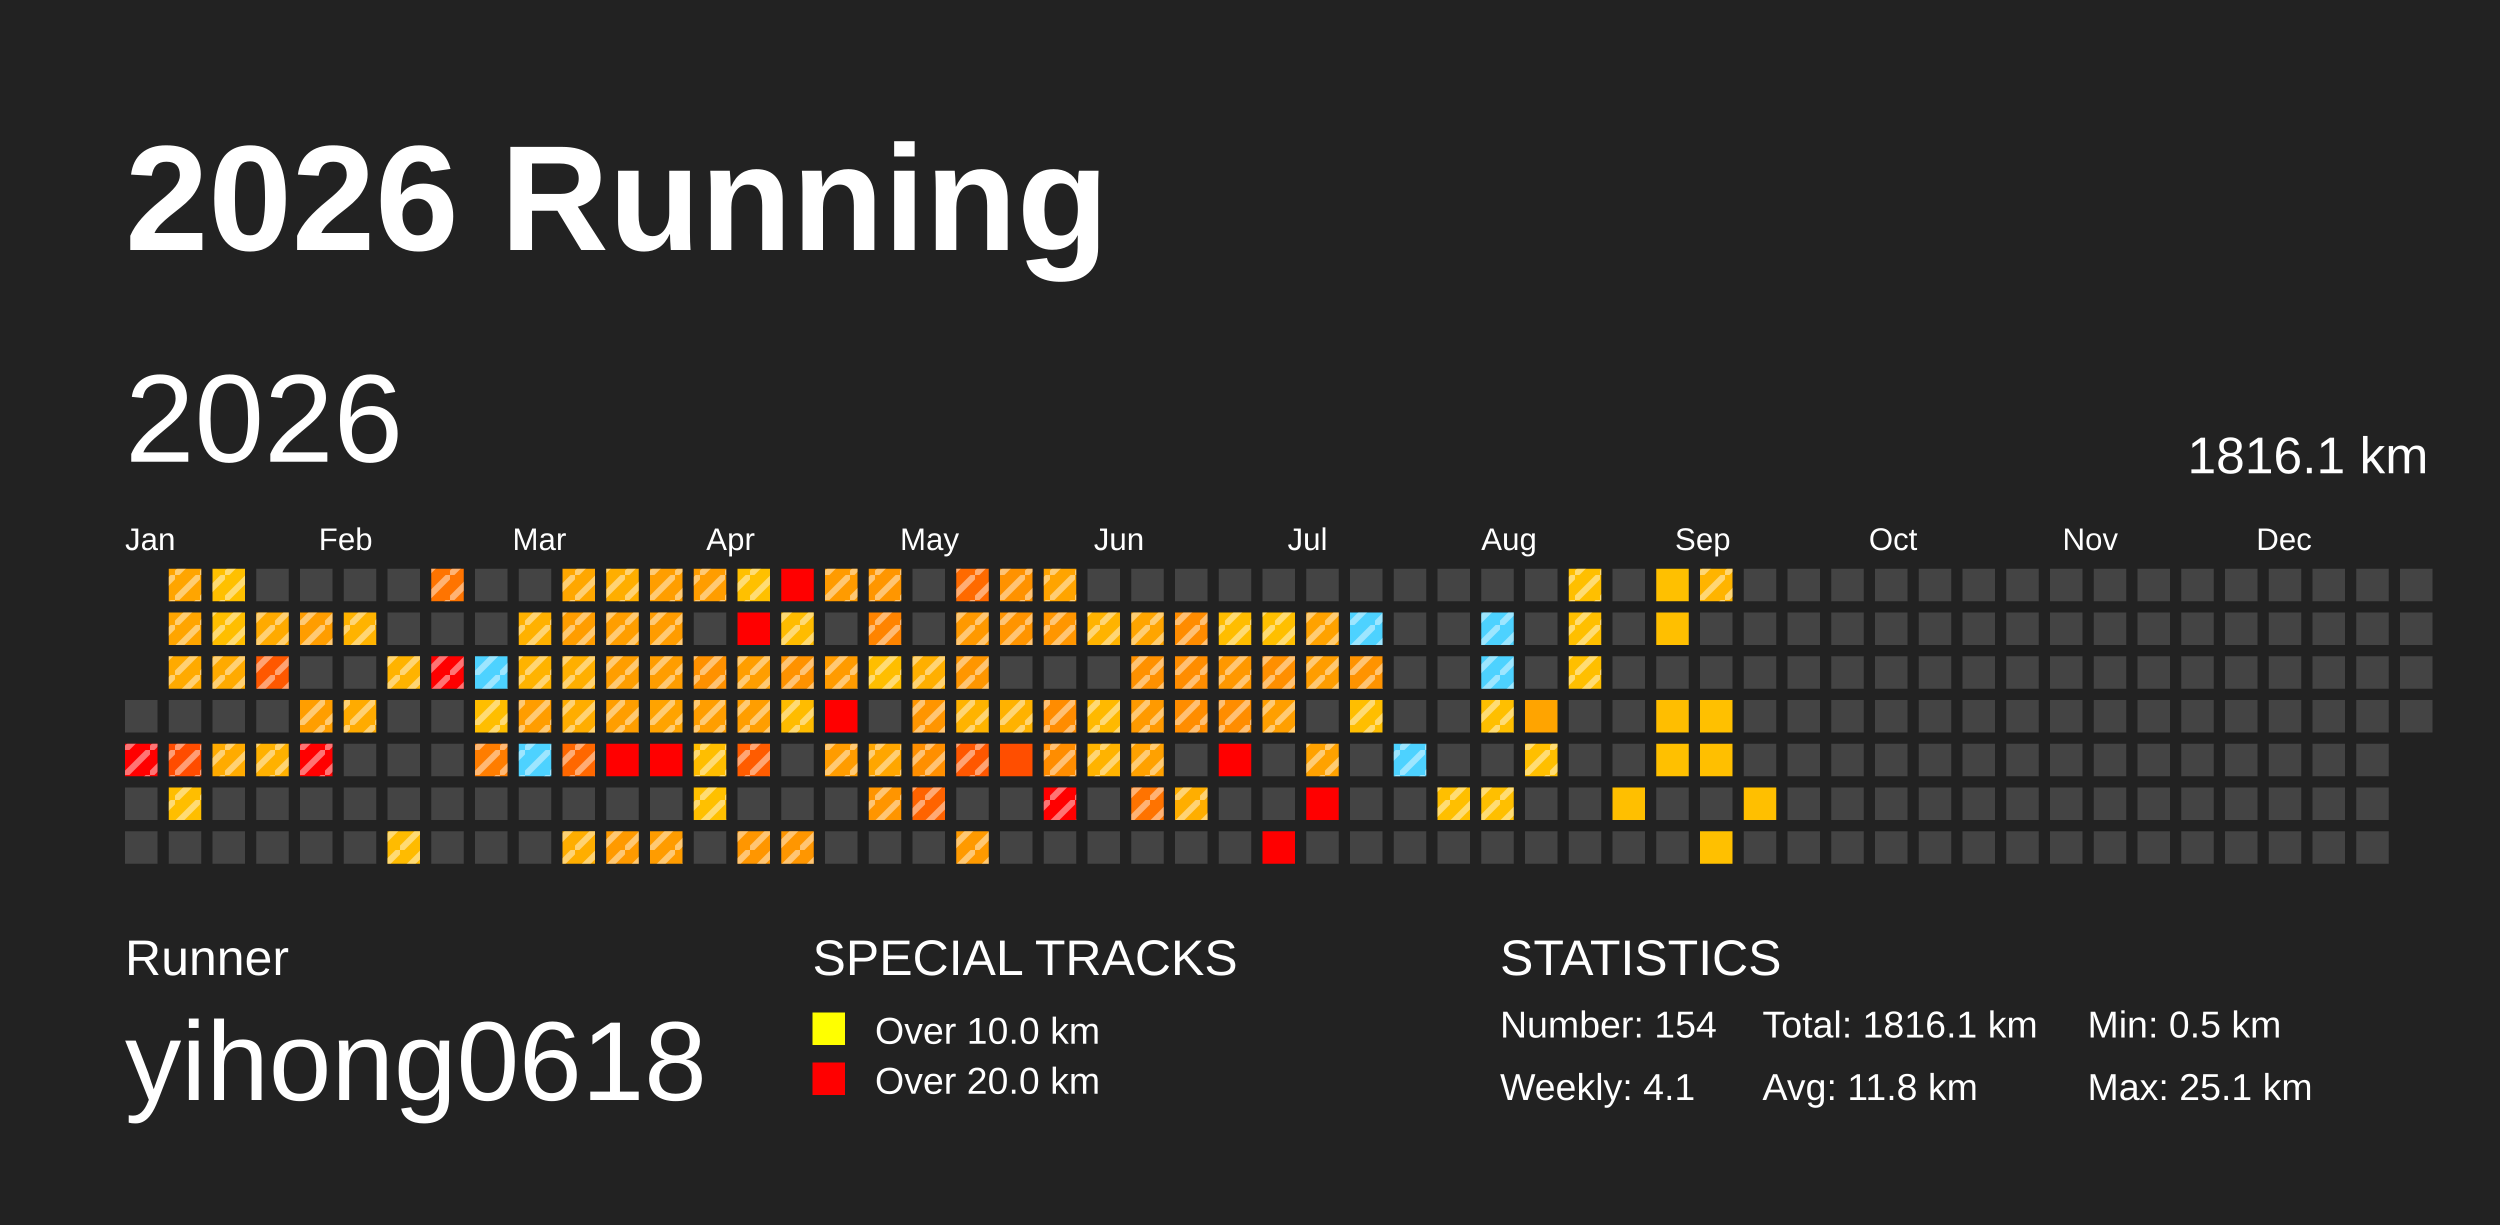
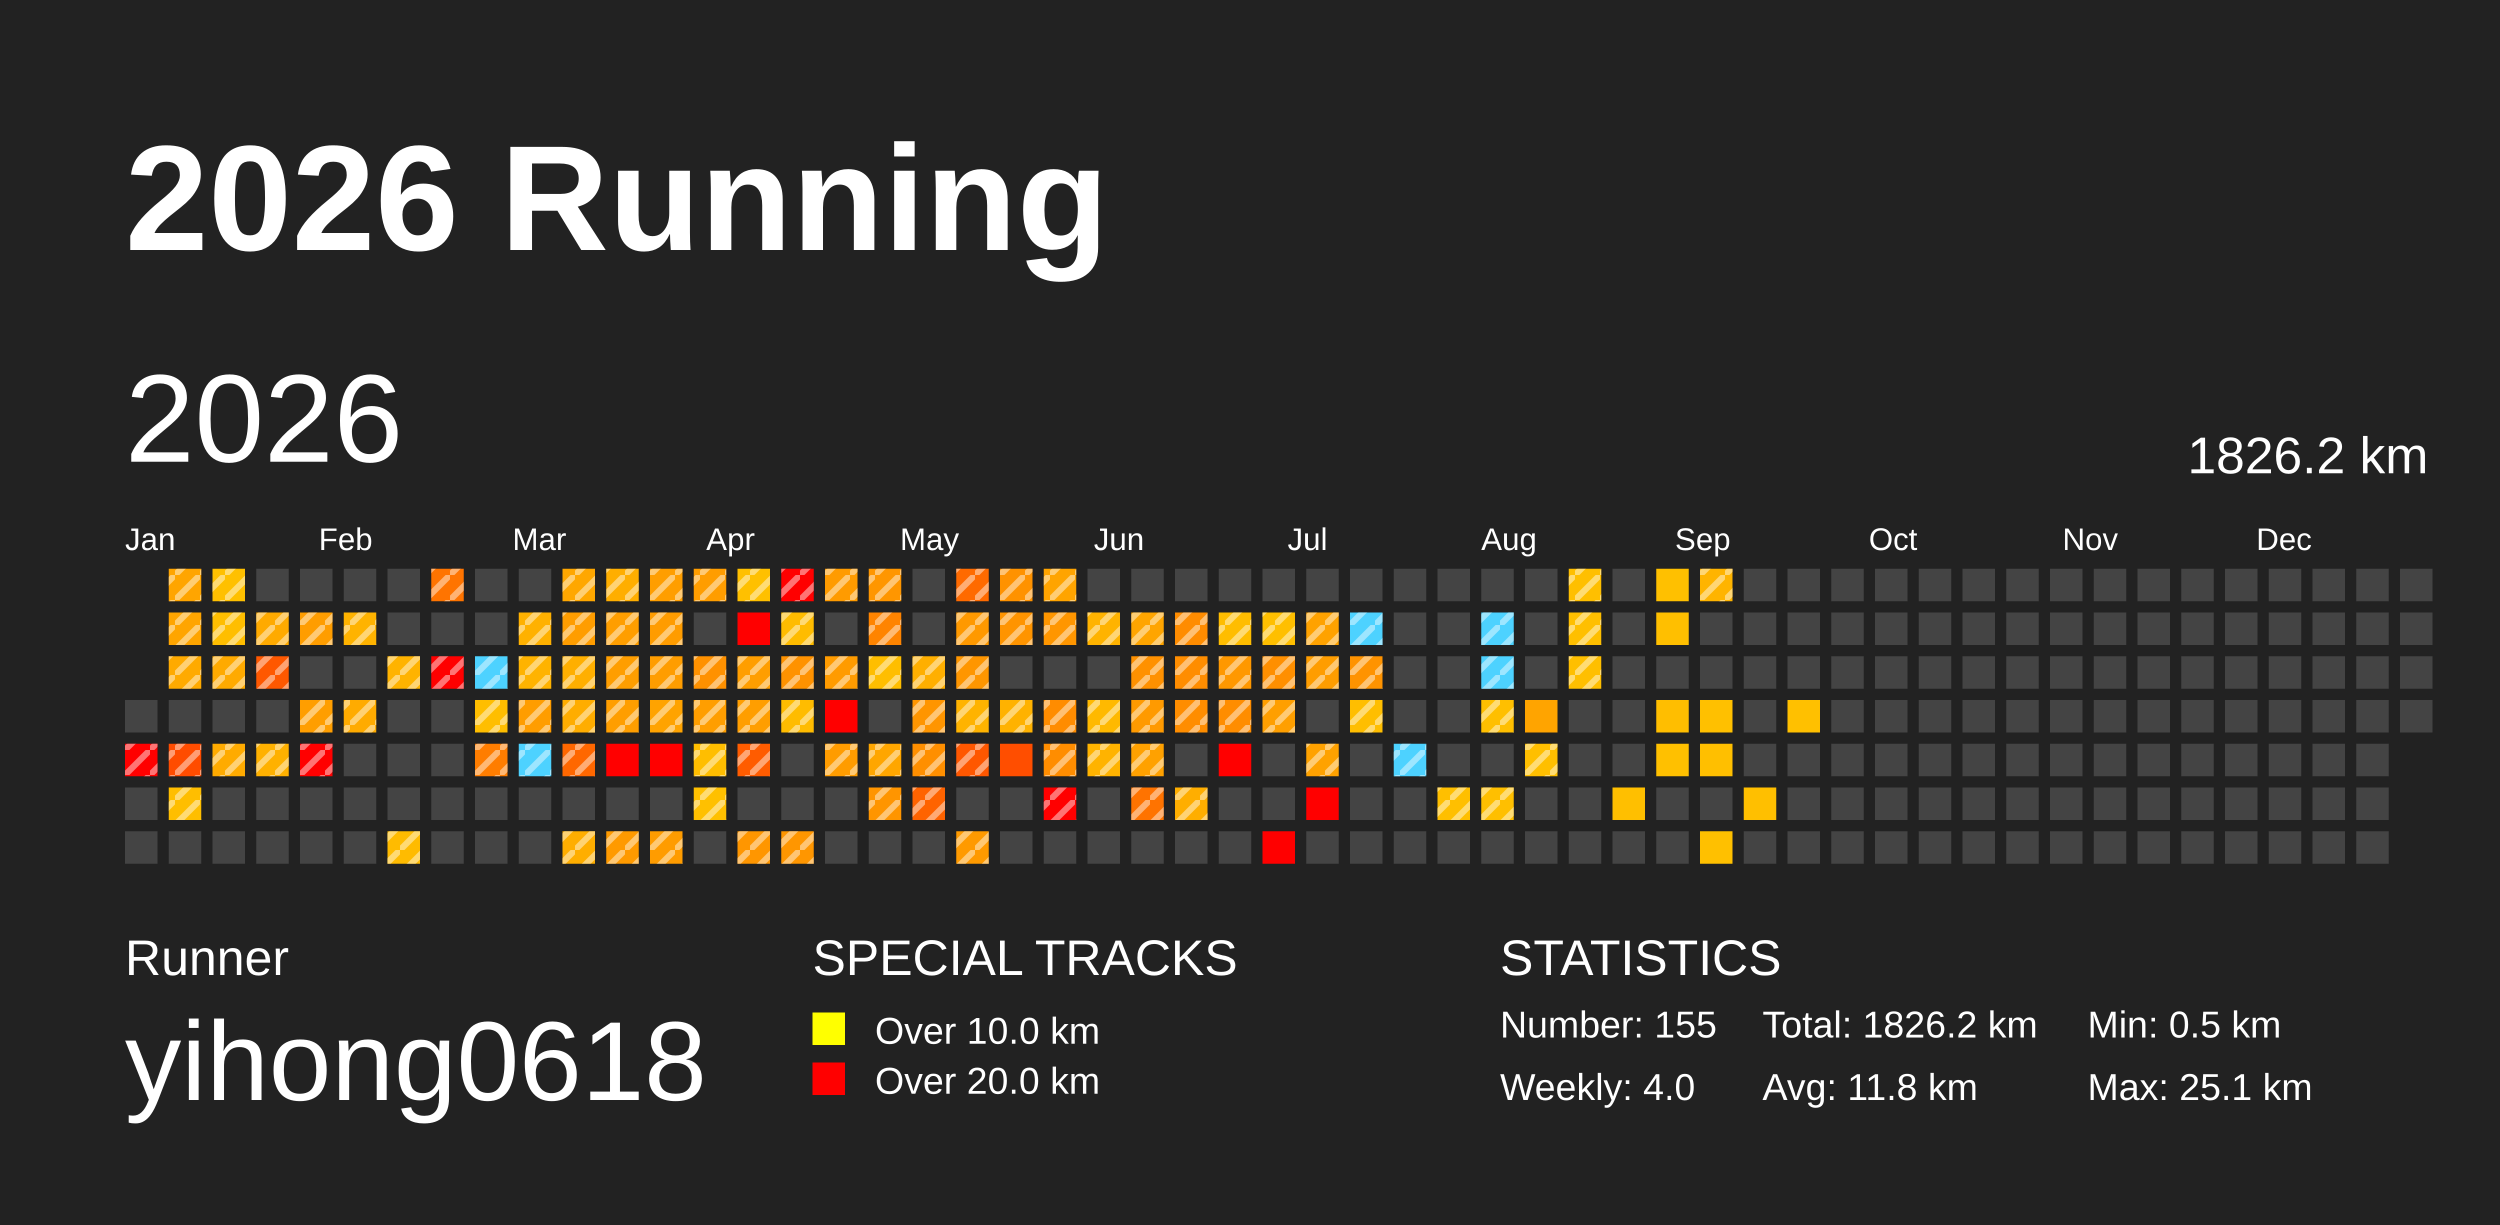
<svg xmlns="http://www.w3.org/2000/svg" baseProfile="full" height="98mm" version="1.1" viewBox="0,0,200,98" width="200mm">
  <defs>
    <pattern height="2" id="indoor-stripe" patternUnits="userSpaceOnUse" width="2">
      <line stroke="white" stroke-opacity="0.45" stroke-width="0.5" x1="0" x2="2" y1="2" y2="0" />
    </pattern>
  </defs>
  <rect fill="#222222" height="98" width="200" x="0" y="0" />
  <text fill="#FFFFFF" style="font-size:12px; font-family:Arial; font-weight:bold;" x="10" y="20">2026 Running</text>
  <text fill="#FFFFFF" style="font-size:4px; font-family:Arial" x="10" y="78">Runner</text>
  <text fill="#FFFFFF" style="font-size:9px; font-family:Arial" x="10" y="88">yihong0618</text>
  <text fill="#FFFFFF" style="font-size:4px; font-family:Arial" x="65" y="78">SPECIAL TRACKS</text>
  <rect fill="yellow" height="2.6" width="2.6" x="65" y="81" />
  <text fill="#FFFFFF" style="font-size:3px; font-family:Arial" x="70" y="83.5">Over 10.0 km</text>
  <rect fill="red" height="2.6" width="2.6" x="65" y="85" />
  <text fill="#FFFFFF" style="font-size:3px; font-family:Arial" x="70" y="87.5">Over 20.0 km</text>
  <text fill="#FFFFFF" style="font-size:4px; font-family:Arial" x="120" y="78">STATISTICS</text>
-   <text fill="#FFFFFF" style="font-size:3px; font-family:Arial" x="120" y="83">Number: 154</text>
-   <text fill="#FFFFFF" style="font-size:3px; font-family:Arial" x="120" y="88">Weekly: 4.1</text>
-   <text fill="#FFFFFF" style="font-size:3px; font-family:Arial" x="141" y="83">Total: 1816.1 km</text>
+   <text fill="#FFFFFF" style="font-size:3px; font-family:Arial" x="120" y="83">Number: 155</text>
+   <text fill="#FFFFFF" style="font-size:3px; font-family:Arial" x="120" y="88">Weekly: 4.0</text>
+   <text fill="#FFFFFF" style="font-size:3px; font-family:Arial" x="141" y="83">Total: 1826.2 km</text>
  <text fill="#FFFFFF" style="font-size:3px; font-family:Arial" x="141" y="88">Avg: 11.8 km</text>
  <text fill="#FFFFFF" style="font-size:3px; font-family:Arial" x="167" y="83">Min: 0.5 km</text>
  <text fill="#FFFFFF" style="font-size:3px; font-family:Arial" x="167" y="88">Max: 25.1 km</text>
  <text dominant-baseline="hanging" fill="#FFFFFF" style="font-size:10.0px; font-family:Arial;" x="10" y="30">2026</text>
-   <text dominant-baseline="hanging" fill="#FFFFFF" style="font-size:4.125px; font-family:Arial;" x="175" y="35">1816.1 km</text>
+   <text dominant-baseline="hanging" fill="#FFFFFF" style="font-size:4.125px; font-family:Arial;" x="175" y="35">1826.2 km</text>
  <text fill="#FFFFFF" style="font-size:2.5px; font-family:Arial" x="10.0" y="44">Jan</text>
  <text fill="#FFFFFF" style="font-size:2.5px; font-family:Arial" x="25.5" y="44">Feb</text>
  <text fill="#FFFFFF" style="font-size:2.5px; font-family:Arial" x="41.0" y="44">Mar</text>
  <text fill="#FFFFFF" style="font-size:2.5px; font-family:Arial" x="56.5" y="44">Apr</text>
  <text fill="#FFFFFF" style="font-size:2.5px; font-family:Arial" x="72.0" y="44">May</text>
  <text fill="#FFFFFF" style="font-size:2.5px; font-family:Arial" x="87.5" y="44">Jun</text>
  <text fill="#FFFFFF" style="font-size:2.5px; font-family:Arial" x="103.0" y="44">Jul</text>
  <text fill="#FFFFFF" style="font-size:2.5px; font-family:Arial" x="118.5" y="44">Aug</text>
  <text fill="#FFFFFF" style="font-size:2.5px; font-family:Arial" x="134.0" y="44">Sep</text>
  <text fill="#FFFFFF" style="font-size:2.5px; font-family:Arial" x="149.5" y="44">Oct</text>
  <text fill="#FFFFFF" style="font-size:2.5px; font-family:Arial" x="165.0" y="44">Nov</text>
  <text fill="#FFFFFF" style="font-size:2.5px; font-family:Arial" x="180.5" y="44">Dec</text>
  <rect fill="#444444" height="2.6" width="2.6" x="10.0" y="56.0" />
  <rect fill="red" height="2.6" width="2.6" x="10.0" y="59.5" />
  <rect fill="url(#indoor-stripe)" height="2.6" style="pointer-events: none;" width="2.6" x="10.0" y="59.5" />
  <rect fill="#444444" height="2.6" width="2.6" x="10.0" y="63.0" />
  <rect fill="#444444" height="2.6" width="2.6" x="10.0" y="66.5" />
  <rect fill="#ffa500" height="2.6" width="2.6" x="13.5" y="45.5" />
  <rect fill="url(#indoor-stripe)" height="2.6" style="pointer-events: none;" width="2.6" x="13.5" y="45.5" />
  <rect fill="#ffa500" height="2.6" width="2.6" x="13.5" y="49.0" />
  <rect fill="url(#indoor-stripe)" height="2.6" style="pointer-events: none;" width="2.6" x="13.5" y="49.0" />
  <rect fill="#ffaa00" height="2.6" width="2.6" x="13.5" y="52.5" />
  <rect fill="url(#indoor-stripe)" height="2.6" style="pointer-events: none;" width="2.6" x="13.5" y="52.5" />
  <rect fill="#444444" height="2.6" width="2.6" x="13.5" y="56.0" />
  <rect fill="#ff4c00" height="2.6" width="2.6" x="13.5" y="59.5" />
  <rect fill="url(#indoor-stripe)" height="2.6" style="pointer-events: none;" width="2.6" x="13.5" y="59.5" />
  <rect fill="#ffbe00" height="2.6" width="2.6" x="13.5" y="63.0" />
  <rect fill="url(#indoor-stripe)" height="2.6" style="pointer-events: none;" width="2.6" x="13.5" y="63.0" />
  <rect fill="#444444" height="2.6" width="2.6" x="13.5" y="66.5" />
  <rect fill="#ffc000" height="2.6" width="2.6" x="17.0" y="45.5" />
  <rect fill="url(#indoor-stripe)" height="2.6" style="pointer-events: none;" width="2.6" x="17.0" y="45.5" />
  <rect fill="#ffbe00" height="2.6" width="2.6" x="17.0" y="49.0" />
  <rect fill="url(#indoor-stripe)" height="2.6" style="pointer-events: none;" width="2.6" x="17.0" y="49.0" />
  <rect fill="#ffaa00" height="2.6" width="2.6" x="17.0" y="52.5" />
  <rect fill="url(#indoor-stripe)" height="2.6" style="pointer-events: none;" width="2.6" x="17.0" y="52.5" />
  <rect fill="#444444" height="2.6" width="2.6" x="17.0" y="56.0" />
  <rect fill="#ffab00" height="2.6" width="2.6" x="17.0" y="59.5" />
  <rect fill="url(#indoor-stripe)" height="2.6" style="pointer-events: none;" width="2.6" x="17.0" y="59.5" />
  <rect fill="#444444" height="2.6" width="2.6" x="17.0" y="63.0" />
  <rect fill="#444444" height="2.6" width="2.6" x="17.0" y="66.5" />
  <rect fill="#444444" height="2.6" width="2.6" x="20.5" y="45.5" />
  <rect fill="#ffaa00" height="2.6" width="2.6" x="20.5" y="49.0" />
  <rect fill="url(#indoor-stripe)" height="2.6" style="pointer-events: none;" width="2.6" x="20.5" y="49.0" />
  <rect fill="#ff5800" height="2.6" width="2.6" x="20.5" y="52.5" />
  <rect fill="url(#indoor-stripe)" height="2.6" style="pointer-events: none;" width="2.6" x="20.5" y="52.5" />
  <rect fill="#444444" height="2.6" width="2.6" x="20.5" y="56.0" />
  <rect fill="#ffb100" height="2.6" width="2.6" x="20.5" y="59.5" />
  <rect fill="url(#indoor-stripe)" height="2.6" style="pointer-events: none;" width="2.6" x="20.5" y="59.5" />
  <rect fill="#444444" height="2.6" width="2.6" x="20.5" y="63.0" />
  <rect fill="#444444" height="2.6" width="2.6" x="20.5" y="66.5" />
  <rect fill="#444444" height="2.6" width="2.6" x="24.0" y="45.5" />
  <rect fill="#ff9d00" height="2.6" width="2.6" x="24.0" y="49.0" />
  <rect fill="url(#indoor-stripe)" height="2.6" style="pointer-events: none;" width="2.6" x="24.0" y="49.0" />
  <rect fill="#444444" height="2.6" width="2.6" x="24.0" y="52.5" />
  <rect fill="#ff9e00" height="2.6" width="2.6" x="24.0" y="56.0" />
  <rect fill="url(#indoor-stripe)" height="2.6" style="pointer-events: none;" width="2.6" x="24.0" y="56.0" />
  <rect fill="red" height="2.6" width="2.6" x="24.0" y="59.5" />
  <rect fill="url(#indoor-stripe)" height="2.6" style="pointer-events: none;" width="2.6" x="24.0" y="59.5" />
  <rect fill="#444444" height="2.6" width="2.6" x="24.0" y="63.0" />
  <rect fill="#444444" height="2.6" width="2.6" x="24.0" y="66.5" />
  <rect fill="#444444" height="2.6" width="2.6" x="27.5" y="45.5" />
  <rect fill="#ffb300" height="2.6" width="2.6" x="27.5" y="49.0" />
  <rect fill="url(#indoor-stripe)" height="2.6" style="pointer-events: none;" width="2.6" x="27.5" y="49.0" />
  <rect fill="#444444" height="2.6" width="2.6" x="27.5" y="52.5" />
  <rect fill="#ffab00" height="2.6" width="2.6" x="27.5" y="56.0" />
  <rect fill="url(#indoor-stripe)" height="2.6" style="pointer-events: none;" width="2.6" x="27.5" y="56.0" />
  <rect fill="#444444" height="2.6" width="2.6" x="27.5" y="59.5" />
  <rect fill="#444444" height="2.6" width="2.6" x="27.5" y="63.0" />
  <rect fill="#444444" height="2.6" width="2.6" x="27.5" y="66.5" />
  <rect fill="#444444" height="2.6" width="2.6" x="31.0" y="45.5" />
  <rect fill="#444444" height="2.6" width="2.6" x="31.0" y="49.0" />
  <rect fill="#ffb300" height="2.6" width="2.6" x="31.0" y="52.5" />
  <rect fill="url(#indoor-stripe)" height="2.6" style="pointer-events: none;" width="2.6" x="31.0" y="52.5" />
  <rect fill="#444444" height="2.6" width="2.6" x="31.0" y="56.0" />
  <rect fill="#444444" height="2.6" width="2.6" x="31.0" y="59.5" />
  <rect fill="#444444" height="2.6" width="2.6" x="31.0" y="63.0" />
  <rect fill="#ffbb00" height="2.6" width="2.6" x="31.0" y="66.5" />
  <rect fill="url(#indoor-stripe)" height="2.6" style="pointer-events: none;" width="2.6" x="31.0" y="66.5" />
  <rect fill="#ff7400" height="2.6" width="2.6" x="34.5" y="45.5" />
  <rect fill="url(#indoor-stripe)" height="2.6" style="pointer-events: none;" width="2.6" x="34.5" y="45.5" />
  <rect fill="#444444" height="2.6" width="2.6" x="34.5" y="49.0" />
  <rect fill="red" height="2.6" width="2.6" x="34.5" y="52.5" />
  <rect fill="url(#indoor-stripe)" height="2.6" style="pointer-events: none;" width="2.6" x="34.5" y="52.5" />
  <rect fill="#444444" height="2.6" width="2.6" x="34.5" y="56.0" />
  <rect fill="#444444" height="2.6" width="2.6" x="34.5" y="59.5" />
  <rect fill="#444444" height="2.6" width="2.6" x="34.5" y="63.0" />
  <rect fill="#444444" height="2.6" width="2.6" x="34.5" y="66.5" />
  <rect fill="#444444" height="2.6" width="2.6" x="38.0" y="45.5" />
  <rect fill="#444444" height="2.6" width="2.6" x="38.0" y="49.0" />
  <rect fill="#4dd2ff" height="2.6" width="2.6" x="38.0" y="52.5" />
  <rect fill="url(#indoor-stripe)" height="2.6" style="pointer-events: none;" width="2.6" x="38.0" y="52.5" />
  <rect fill="#ffbe00" height="2.6" width="2.6" x="38.0" y="56.0" />
  <rect fill="url(#indoor-stripe)" height="2.6" style="pointer-events: none;" width="2.6" x="38.0" y="56.0" />
  <rect fill="#ff7d00" height="2.6" width="2.6" x="38.0" y="59.5" />
  <rect fill="url(#indoor-stripe)" height="2.6" style="pointer-events: none;" width="2.6" x="38.0" y="59.5" />
  <rect fill="#444444" height="2.6" width="2.6" x="38.0" y="63.0" />
  <rect fill="#444444" height="2.6" width="2.6" x="38.0" y="66.5" />
  <rect fill="#444444" height="2.6" width="2.6" x="41.5" y="45.5" />
  <rect fill="#ffb100" height="2.6" width="2.6" x="41.5" y="49.0" />
  <rect fill="url(#indoor-stripe)" height="2.6" style="pointer-events: none;" width="2.6" x="41.5" y="49.0" />
  <rect fill="#ffb300" height="2.6" width="2.6" x="41.5" y="52.5" />
  <rect fill="url(#indoor-stripe)" height="2.6" style="pointer-events: none;" width="2.6" x="41.5" y="52.5" />
  <rect fill="#ff9d00" height="2.6" width="2.6" x="41.5" y="56.0" />
  <rect fill="url(#indoor-stripe)" height="2.6" style="pointer-events: none;" width="2.6" x="41.5" y="56.0" />
  <rect fill="#4dd2ff" height="2.6" width="2.6" x="41.5" y="59.5" />
  <rect fill="url(#indoor-stripe)" height="2.6" style="pointer-events: none;" width="2.6" x="41.5" y="59.5" />
  <rect fill="#444444" height="2.6" width="2.6" x="41.5" y="63.0" />
  <rect fill="#444444" height="2.6" width="2.6" x="41.5" y="66.5" />
  <rect fill="#ffa700" height="2.6" width="2.6" x="45.0" y="45.5" />
  <rect fill="url(#indoor-stripe)" height="2.6" style="pointer-events: none;" width="2.6" x="45.0" y="45.5" />
  <rect fill="#ff9d00" height="2.6" width="2.6" x="45.0" y="49.0" />
  <rect fill="url(#indoor-stripe)" height="2.6" style="pointer-events: none;" width="2.6" x="45.0" y="49.0" />
  <rect fill="#ffaf00" height="2.6" width="2.6" x="45.0" y="52.5" />
  <rect fill="url(#indoor-stripe)" height="2.6" style="pointer-events: none;" width="2.6" x="45.0" y="52.5" />
  <rect fill="#ffad00" height="2.6" width="2.6" x="45.0" y="56.0" />
  <rect fill="url(#indoor-stripe)" height="2.6" style="pointer-events: none;" width="2.6" x="45.0" y="56.0" />
  <rect fill="#ff6700" height="2.6" width="2.6" x="45.0" y="59.5" />
  <rect fill="url(#indoor-stripe)" height="2.6" style="pointer-events: none;" width="2.6" x="45.0" y="59.5" />
  <rect fill="#444444" height="2.6" width="2.6" x="45.0" y="63.0" />
  <rect fill="#ffae00" height="2.6" width="2.6" x="45.0" y="66.5" />
  <rect fill="url(#indoor-stripe)" height="2.6" style="pointer-events: none;" width="2.6" x="45.0" y="66.5" />
  <rect fill="#ffae00" height="2.6" width="2.6" x="48.5" y="45.5" />
  <rect fill="url(#indoor-stripe)" height="2.6" style="pointer-events: none;" width="2.6" x="48.5" y="45.5" />
  <rect fill="#ff9e00" height="2.6" width="2.6" x="48.5" y="49.0" />
  <rect fill="url(#indoor-stripe)" height="2.6" style="pointer-events: none;" width="2.6" x="48.5" y="49.0" />
  <rect fill="#ff9e00" height="2.6" width="2.6" x="48.5" y="52.5" />
  <rect fill="url(#indoor-stripe)" height="2.6" style="pointer-events: none;" width="2.6" x="48.5" y="52.5" />
  <rect fill="#ff9e00" height="2.6" width="2.6" x="48.5" y="56.0" />
  <rect fill="url(#indoor-stripe)" height="2.6" style="pointer-events: none;" width="2.6" x="48.5" y="56.0" />
  <rect fill="red" height="2.6" width="2.6" x="48.5" y="59.5" />
  <rect fill="#444444" height="2.6" width="2.6" x="48.5" y="63.0" />
  <rect fill="#ff9a00" height="2.6" width="2.6" x="48.5" y="66.5" />
  <rect fill="url(#indoor-stripe)" height="2.6" style="pointer-events: none;" width="2.6" x="48.5" y="66.5" />
  <rect fill="#ff9e00" height="2.6" width="2.6" x="52.0" y="45.5" />
  <rect fill="url(#indoor-stripe)" height="2.6" style="pointer-events: none;" width="2.6" x="52.0" y="45.5" />
  <rect fill="#ff9c00" height="2.6" width="2.6" x="52.0" y="49.0" />
  <rect fill="url(#indoor-stripe)" height="2.6" style="pointer-events: none;" width="2.6" x="52.0" y="49.0" />
  <rect fill="#ff9d00" height="2.6" width="2.6" x="52.0" y="52.5" />
  <rect fill="url(#indoor-stripe)" height="2.6" style="pointer-events: none;" width="2.6" x="52.0" y="52.5" />
  <rect fill="#ffa300" height="2.6" width="2.6" x="52.0" y="56.0" />
  <rect fill="url(#indoor-stripe)" height="2.6" style="pointer-events: none;" width="2.6" x="52.0" y="56.0" />
  <rect fill="red" height="2.6" width="2.6" x="52.0" y="59.5" />
  <rect fill="#444444" height="2.6" width="2.6" x="52.0" y="63.0" />
  <rect fill="#ff9c00" height="2.6" width="2.6" x="52.0" y="66.5" />
  <rect fill="url(#indoor-stripe)" height="2.6" style="pointer-events: none;" width="2.6" x="52.0" y="66.5" />
  <rect fill="#ff9d00" height="2.6" width="2.6" x="55.5" y="45.5" />
  <rect fill="url(#indoor-stripe)" height="2.6" style="pointer-events: none;" width="2.6" x="55.5" y="45.5" />
  <rect fill="#444444" height="2.6" width="2.6" x="55.5" y="49.0" />
  <rect fill="#ff9100" height="2.6" width="2.6" x="55.5" y="52.5" />
  <rect fill="url(#indoor-stripe)" height="2.6" style="pointer-events: none;" width="2.6" x="55.5" y="52.5" />
  <rect fill="#ff9e00" height="2.6" width="2.6" x="55.5" y="56.0" />
  <rect fill="url(#indoor-stripe)" height="2.6" style="pointer-events: none;" width="2.6" x="55.5" y="56.0" />
  <rect fill="#ffbe00" height="2.6" width="2.6" x="55.5" y="59.5" />
  <rect fill="url(#indoor-stripe)" height="2.6" style="pointer-events: none;" width="2.6" x="55.5" y="59.5" />
  <rect fill="#ffc000" height="2.6" width="2.6" x="55.5" y="63.0" />
  <rect fill="url(#indoor-stripe)" height="2.6" style="pointer-events: none;" width="2.6" x="55.5" y="63.0" />
  <rect fill="#444444" height="2.6" width="2.6" x="55.5" y="66.5" />
  <rect fill="#ffc000" height="2.6" width="2.6" x="59.0" y="45.5" />
  <rect fill="url(#indoor-stripe)" height="2.6" style="pointer-events: none;" width="2.6" x="59.0" y="45.5" />
  <rect fill="red" height="2.6" width="2.6" x="59.0" y="49.0" />
  <rect fill="#ff9e00" height="2.6" width="2.6" x="59.0" y="52.5" />
  <rect fill="url(#indoor-stripe)" height="2.6" style="pointer-events: none;" width="2.6" x="59.0" y="52.5" />
  <rect fill="#ff9e00" height="2.6" width="2.6" x="59.0" y="56.0" />
  <rect fill="url(#indoor-stripe)" height="2.6" style="pointer-events: none;" width="2.6" x="59.0" y="56.0" />
  <rect fill="#ff5c00" height="2.6" width="2.6" x="59.0" y="59.5" />
  <rect fill="url(#indoor-stripe)" height="2.6" style="pointer-events: none;" width="2.6" x="59.0" y="59.5" />
  <rect fill="#444444" height="2.6" width="2.6" x="59.0" y="63.0" />
  <rect fill="#ff9600" height="2.6" width="2.6" x="59.0" y="66.5" />
  <rect fill="url(#indoor-stripe)" height="2.6" style="pointer-events: none;" width="2.6" x="59.0" y="66.5" />
  <rect fill="red" height="2.6" width="2.6" x="62.5" y="45.5" />
+   <rect fill="url(#indoor-stripe)" height="2.6" style="pointer-events: none;" width="2.6" x="62.5" y="45.5" />
  <rect fill="#ffbc00" height="2.6" width="2.6" x="62.5" y="49.0" />
  <rect fill="url(#indoor-stripe)" height="2.6" style="pointer-events: none;" width="2.6" x="62.5" y="49.0" />
  <rect fill="#ff9200" height="2.6" width="2.6" x="62.5" y="52.5" />
  <rect fill="url(#indoor-stripe)" height="2.6" style="pointer-events: none;" width="2.6" x="62.5" y="52.5" />
  <rect fill="#ffbc00" height="2.6" width="2.6" x="62.5" y="56.0" />
  <rect fill="url(#indoor-stripe)" height="2.6" style="pointer-events: none;" width="2.6" x="62.5" y="56.0" />
  <rect fill="#444444" height="2.6" width="2.6" x="62.5" y="59.5" />
  <rect fill="#444444" height="2.6" width="2.6" x="62.5" y="63.0" />
  <rect fill="#ff9600" height="2.6" width="2.6" x="62.5" y="66.5" />
  <rect fill="url(#indoor-stripe)" height="2.6" style="pointer-events: none;" width="2.6" x="62.5" y="66.5" />
  <rect fill="#ff9b00" height="2.6" width="2.6" x="66.0" y="45.5" />
  <rect fill="url(#indoor-stripe)" height="2.6" style="pointer-events: none;" width="2.6" x="66.0" y="45.5" />
  <rect fill="#444444" height="2.6" width="2.6" x="66.0" y="49.0" />
  <rect fill="#ff9b00" height="2.6" width="2.6" x="66.0" y="52.5" />
  <rect fill="url(#indoor-stripe)" height="2.6" style="pointer-events: none;" width="2.6" x="66.0" y="52.5" />
  <rect fill="red" height="2.6" width="2.6" x="66.0" y="56.0" />
  <rect fill="#ff9c00" height="2.6" width="2.6" x="66.0" y="59.5" />
  <rect fill="url(#indoor-stripe)" height="2.6" style="pointer-events: none;" width="2.6" x="66.0" y="59.5" />
  <rect fill="#444444" height="2.6" width="2.6" x="66.0" y="63.0" />
  <rect fill="#444444" height="2.6" width="2.6" x="66.0" y="66.5" />
  <rect fill="#ff9600" height="2.6" width="2.6" x="69.5" y="45.5" />
  <rect fill="url(#indoor-stripe)" height="2.6" style="pointer-events: none;" width="2.6" x="69.5" y="45.5" />
  <rect fill="#ff8400" height="2.6" width="2.6" x="69.5" y="49.0" />
  <rect fill="url(#indoor-stripe)" height="2.6" style="pointer-events: none;" width="2.6" x="69.5" y="49.0" />
  <rect fill="#ffbe00" height="2.6" width="2.6" x="69.5" y="52.5" />
  <rect fill="url(#indoor-stripe)" height="2.6" style="pointer-events: none;" width="2.6" x="69.5" y="52.5" />
  <rect fill="#444444" height="2.6" width="2.6" x="69.5" y="56.0" />
  <rect fill="#ffa600" height="2.6" width="2.6" x="69.5" y="59.5" />
  <rect fill="url(#indoor-stripe)" height="2.6" style="pointer-events: none;" width="2.6" x="69.5" y="59.5" />
  <rect fill="#ff9500" height="2.6" width="2.6" x="69.5" y="63.0" />
  <rect fill="url(#indoor-stripe)" height="2.6" style="pointer-events: none;" width="2.6" x="69.5" y="63.0" />
  <rect fill="#444444" height="2.6" width="2.6" x="69.5" y="66.5" />
  <rect fill="#444444" height="2.6" width="2.6" x="73.0" y="45.5" />
  <rect fill="#444444" height="2.6" width="2.6" x="73.0" y="49.0" />
  <rect fill="#ffaf00" height="2.6" width="2.6" x="73.0" y="52.5" />
  <rect fill="url(#indoor-stripe)" height="2.6" style="pointer-events: none;" width="2.6" x="73.0" y="52.5" />
  <rect fill="#ff9500" height="2.6" width="2.6" x="73.0" y="56.0" />
  <rect fill="url(#indoor-stripe)" height="2.6" style="pointer-events: none;" width="2.6" x="73.0" y="56.0" />
  <rect fill="#ff8f00" height="2.6" width="2.6" x="73.0" y="59.5" />
  <rect fill="url(#indoor-stripe)" height="2.6" style="pointer-events: none;" width="2.6" x="73.0" y="59.5" />
  <rect fill="#ff6300" height="2.6" width="2.6" x="73.0" y="63.0" />
  <rect fill="url(#indoor-stripe)" height="2.6" style="pointer-events: none;" width="2.6" x="73.0" y="63.0" />
  <rect fill="#444444" height="2.6" width="2.6" x="73.0" y="66.5" />
  <rect fill="#ff6a00" height="2.6" width="2.6" x="76.5" y="45.5" />
  <rect fill="url(#indoor-stripe)" height="2.6" style="pointer-events: none;" width="2.6" x="76.5" y="45.5" />
  <rect fill="#ff9900" height="2.6" width="2.6" x="76.5" y="49.0" />
  <rect fill="url(#indoor-stripe)" height="2.6" style="pointer-events: none;" width="2.6" x="76.5" y="49.0" />
  <rect fill="#ff9600" height="2.6" width="2.6" x="76.5" y="52.5" />
  <rect fill="url(#indoor-stripe)" height="2.6" style="pointer-events: none;" width="2.6" x="76.5" y="52.5" />
  <rect fill="#ffb300" height="2.6" width="2.6" x="76.5" y="56.0" />
  <rect fill="url(#indoor-stripe)" height="2.6" style="pointer-events: none;" width="2.6" x="76.5" y="56.0" />
  <rect fill="#ff5700" height="2.6" width="2.6" x="76.5" y="59.5" />
  <rect fill="url(#indoor-stripe)" height="2.6" style="pointer-events: none;" width="2.6" x="76.5" y="59.5" />
  <rect fill="#444444" height="2.6" width="2.6" x="76.5" y="63.0" />
  <rect fill="#ff9a00" height="2.6" width="2.6" x="76.5" y="66.5" />
  <rect fill="url(#indoor-stripe)" height="2.6" style="pointer-events: none;" width="2.6" x="76.5" y="66.5" />
  <rect fill="#ff9200" height="2.6" width="2.6" x="80.0" y="45.5" />
  <rect fill="url(#indoor-stripe)" height="2.6" style="pointer-events: none;" width="2.6" x="80.0" y="45.5" />
  <rect fill="#ff9400" height="2.6" width="2.6" x="80.0" y="49.0" />
  <rect fill="url(#indoor-stripe)" height="2.6" style="pointer-events: none;" width="2.6" x="80.0" y="49.0" />
  <rect fill="#444444" height="2.6" width="2.6" x="80.0" y="52.5" />
  <rect fill="#ffb200" height="2.6" width="2.6" x="80.0" y="56.0" />
  <rect fill="url(#indoor-stripe)" height="2.6" style="pointer-events: none;" width="2.6" x="80.0" y="56.0" />
  <rect fill="#ff4e00" height="2.6" width="2.6" x="80.0" y="59.5" />
  <rect fill="#444444" height="2.6" width="2.6" x="80.0" y="63.0" />
  <rect fill="#444444" height="2.6" width="2.6" x="80.0" y="66.5" />
  <rect fill="#ffa400" height="2.6" width="2.6" x="83.5" y="45.5" />
  <rect fill="url(#indoor-stripe)" height="2.6" style="pointer-events: none;" width="2.6" x="83.5" y="45.5" />
  <rect fill="#ff9600" height="2.6" width="2.6" x="83.5" y="49.0" />
  <rect fill="url(#indoor-stripe)" height="2.6" style="pointer-events: none;" width="2.6" x="83.5" y="49.0" />
  <rect fill="#444444" height="2.6" width="2.6" x="83.5" y="52.5" />
  <rect fill="#ff8c00" height="2.6" width="2.6" x="83.5" y="56.0" />
  <rect fill="url(#indoor-stripe)" height="2.6" style="pointer-events: none;" width="2.6" x="83.5" y="56.0" />
  <rect fill="#ff8d00" height="2.6" width="2.6" x="83.5" y="59.5" />
  <rect fill="url(#indoor-stripe)" height="2.6" style="pointer-events: none;" width="2.6" x="83.5" y="59.5" />
  <rect fill="red" height="2.6" width="2.6" x="83.5" y="63.0" />
  <rect fill="url(#indoor-stripe)" height="2.6" style="pointer-events: none;" width="2.6" x="83.5" y="63.0" />
  <rect fill="#444444" height="2.6" width="2.6" x="83.5" y="66.5" />
  <rect fill="#444444" height="2.6" width="2.6" x="87.0" y="45.5" />
  <rect fill="#ffb300" height="2.6" width="2.6" x="87.0" y="49.0" />
  <rect fill="url(#indoor-stripe)" height="2.6" style="pointer-events: none;" width="2.6" x="87.0" y="49.0" />
  <rect fill="#444444" height="2.6" width="2.6" x="87.0" y="52.5" />
  <rect fill="#ffb900" height="2.6" width="2.6" x="87.0" y="56.0" />
  <rect fill="url(#indoor-stripe)" height="2.6" style="pointer-events: none;" width="2.6" x="87.0" y="56.0" />
  <rect fill="#ffb300" height="2.6" width="2.6" x="87.0" y="59.5" />
  <rect fill="url(#indoor-stripe)" height="2.6" style="pointer-events: none;" width="2.6" x="87.0" y="59.5" />
  <rect fill="#444444" height="2.6" width="2.6" x="87.0" y="63.0" />
  <rect fill="#444444" height="2.6" width="2.6" x="87.0" y="66.5" />
  <rect fill="#444444" height="2.6" width="2.6" x="90.5" y="45.5" />
  <rect fill="#ffa500" height="2.6" width="2.6" x="90.5" y="49.0" />
  <rect fill="url(#indoor-stripe)" height="2.6" style="pointer-events: none;" width="2.6" x="90.5" y="49.0" />
  <rect fill="#ff9100" height="2.6" width="2.6" x="90.5" y="52.5" />
  <rect fill="url(#indoor-stripe)" height="2.6" style="pointer-events: none;" width="2.6" x="90.5" y="52.5" />
  <rect fill="#ff9a00" height="2.6" width="2.6" x="90.5" y="56.0" />
  <rect fill="url(#indoor-stripe)" height="2.6" style="pointer-events: none;" width="2.6" x="90.5" y="56.0" />
  <rect fill="#ffa100" height="2.6" width="2.6" x="90.5" y="59.5" />
  <rect fill="url(#indoor-stripe)" height="2.6" style="pointer-events: none;" width="2.6" x="90.5" y="59.5" />
  <rect fill="#ff7300" height="2.6" width="2.6" x="90.5" y="63.0" />
  <rect fill="url(#indoor-stripe)" height="2.6" style="pointer-events: none;" width="2.6" x="90.5" y="63.0" />
  <rect fill="#444444" height="2.6" width="2.6" x="90.5" y="66.5" />
  <rect fill="#444444" height="2.6" width="2.6" x="94.0" y="45.5" />
  <rect fill="#ff8c00" height="2.6" width="2.6" x="94.0" y="49.0" />
  <rect fill="url(#indoor-stripe)" height="2.6" style="pointer-events: none;" width="2.6" x="94.0" y="49.0" />
  <rect fill="#ff8d00" height="2.6" width="2.6" x="94.0" y="52.5" />
  <rect fill="url(#indoor-stripe)" height="2.6" style="pointer-events: none;" width="2.6" x="94.0" y="52.5" />
  <rect fill="#ff8d00" height="2.6" width="2.6" x="94.0" y="56.0" />
  <rect fill="url(#indoor-stripe)" height="2.6" style="pointer-events: none;" width="2.6" x="94.0" y="56.0" />
  <rect fill="#444444" height="2.6" width="2.6" x="94.0" y="59.5" />
  <rect fill="#ffae00" height="2.6" width="2.6" x="94.0" y="63.0" />
  <rect fill="url(#indoor-stripe)" height="2.6" style="pointer-events: none;" width="2.6" x="94.0" y="63.0" />
  <rect fill="#444444" height="2.6" width="2.6" x="94.0" y="66.5" />
  <rect fill="#444444" height="2.6" width="2.6" x="97.5" y="45.5" />
  <rect fill="#ffbd00" height="2.6" width="2.6" x="97.5" y="49.0" />
  <rect fill="url(#indoor-stripe)" height="2.6" style="pointer-events: none;" width="2.6" x="97.5" y="49.0" />
  <rect fill="#ff9800" height="2.6" width="2.6" x="97.5" y="52.5" />
  <rect fill="url(#indoor-stripe)" height="2.6" style="pointer-events: none;" width="2.6" x="97.5" y="52.5" />
  <rect fill="#ff8d00" height="2.6" width="2.6" x="97.5" y="56.0" />
  <rect fill="url(#indoor-stripe)" height="2.6" style="pointer-events: none;" width="2.6" x="97.5" y="56.0" />
  <rect fill="red" height="2.6" width="2.6" x="97.5" y="59.5" />
  <rect fill="#444444" height="2.6" width="2.6" x="97.5" y="63.0" />
  <rect fill="#444444" height="2.6" width="2.6" x="97.5" y="66.5" />
  <rect fill="#444444" height="2.6" width="2.6" x="101.0" y="45.5" />
  <rect fill="#ffbf00" height="2.6" width="2.6" x="101.0" y="49.0" />
  <rect fill="url(#indoor-stripe)" height="2.6" style="pointer-events: none;" width="2.6" x="101.0" y="49.0" />
  <rect fill="#ff8f00" height="2.6" width="2.6" x="101.0" y="52.5" />
  <rect fill="url(#indoor-stripe)" height="2.6" style="pointer-events: none;" width="2.6" x="101.0" y="52.5" />
  <rect fill="#ff9f00" height="2.6" width="2.6" x="101.0" y="56.0" />
  <rect fill="url(#indoor-stripe)" height="2.6" style="pointer-events: none;" width="2.6" x="101.0" y="56.0" />
  <rect fill="#444444" height="2.6" width="2.6" x="101.0" y="59.5" />
  <rect fill="#444444" height="2.6" width="2.6" x="101.0" y="63.0" />
  <rect fill="red" height="2.6" width="2.6" x="101.0" y="66.5" />
  <rect fill="#444444" height="2.6" width="2.6" x="104.5" y="45.5" />
  <rect fill="#ffa200" height="2.6" width="2.6" x="104.5" y="49.0" />
  <rect fill="url(#indoor-stripe)" height="2.6" style="pointer-events: none;" width="2.6" x="104.5" y="49.0" />
  <rect fill="#ff9d00" height="2.6" width="2.6" x="104.5" y="52.5" />
  <rect fill="url(#indoor-stripe)" height="2.6" style="pointer-events: none;" width="2.6" x="104.5" y="52.5" />
  <rect fill="#444444" height="2.6" width="2.6" x="104.5" y="56.0" />
  <rect fill="#ffa200" height="2.6" width="2.6" x="104.5" y="59.5" />
  <rect fill="url(#indoor-stripe)" height="2.6" style="pointer-events: none;" width="2.6" x="104.5" y="59.5" />
  <rect fill="red" height="2.6" width="2.6" x="104.5" y="63.0" />
  <rect fill="#444444" height="2.6" width="2.6" x="104.5" y="66.5" />
  <rect fill="#444444" height="2.6" width="2.6" x="108.0" y="45.5" />
  <rect fill="#4dd2ff" height="2.6" width="2.6" x="108.0" y="49.0" />
  <rect fill="url(#indoor-stripe)" height="2.6" style="pointer-events: none;" width="2.6" x="108.0" y="49.0" />
  <rect fill="#ff9300" height="2.6" width="2.6" x="108.0" y="52.5" />
  <rect fill="url(#indoor-stripe)" height="2.6" style="pointer-events: none;" width="2.6" x="108.0" y="52.5" />
  <rect fill="#ffbe00" height="2.6" width="2.6" x="108.0" y="56.0" />
  <rect fill="url(#indoor-stripe)" height="2.6" style="pointer-events: none;" width="2.6" x="108.0" y="56.0" />
  <rect fill="#444444" height="2.6" width="2.6" x="108.0" y="59.5" />
  <rect fill="#444444" height="2.6" width="2.6" x="108.0" y="63.0" />
  <rect fill="#444444" height="2.6" width="2.6" x="108.0" y="66.5" />
  <rect fill="#444444" height="2.6" width="2.6" x="111.5" y="45.5" />
  <rect fill="#444444" height="2.6" width="2.6" x="111.5" y="49.0" />
  <rect fill="#444444" height="2.6" width="2.6" x="111.5" y="52.5" />
  <rect fill="#444444" height="2.6" width="2.6" x="111.5" y="56.0" />
  <rect fill="#4dd2ff" height="2.6" width="2.6" x="111.5" y="59.5" />
  <rect fill="url(#indoor-stripe)" height="2.6" style="pointer-events: none;" width="2.6" x="111.5" y="59.5" />
  <rect fill="#444444" height="2.6" width="2.6" x="111.5" y="63.0" />
  <rect fill="#444444" height="2.6" width="2.6" x="111.5" y="66.5" />
  <rect fill="#444444" height="2.6" width="2.6" x="115.0" y="45.5" />
  <rect fill="#444444" height="2.6" width="2.6" x="115.0" y="49.0" />
  <rect fill="#444444" height="2.6" width="2.6" x="115.0" y="52.5" />
  <rect fill="#444444" height="2.6" width="2.6" x="115.0" y="56.0" />
  <rect fill="#444444" height="2.6" width="2.6" x="115.0" y="59.5" />
  <rect fill="#ffbf00" height="2.6" width="2.6" x="115.0" y="63.0" />
  <rect fill="url(#indoor-stripe)" height="2.6" style="pointer-events: none;" width="2.6" x="115.0" y="63.0" />
  <rect fill="#444444" height="2.6" width="2.6" x="115.0" y="66.5" />
  <rect fill="#444444" height="2.6" width="2.6" x="118.5" y="45.5" />
  <rect fill="#4dd2ff" height="2.6" width="2.6" x="118.5" y="49.0" />
  <rect fill="url(#indoor-stripe)" height="2.6" style="pointer-events: none;" width="2.6" x="118.5" y="49.0" />
  <rect fill="#4dd2ff" height="2.6" width="2.6" x="118.5" y="52.5" />
  <rect fill="url(#indoor-stripe)" height="2.6" style="pointer-events: none;" width="2.6" x="118.5" y="52.5" />
  <rect fill="#ffbf00" height="2.6" width="2.6" x="118.5" y="56.0" />
  <rect fill="url(#indoor-stripe)" height="2.6" style="pointer-events: none;" width="2.6" x="118.5" y="56.0" />
  <rect fill="#444444" height="2.6" width="2.6" x="118.5" y="59.5" />
  <rect fill="#ffbf00" height="2.6" width="2.6" x="118.5" y="63.0" />
  <rect fill="url(#indoor-stripe)" height="2.6" style="pointer-events: none;" width="2.6" x="118.5" y="63.0" />
  <rect fill="#444444" height="2.6" width="2.6" x="118.5" y="66.5" />
  <rect fill="#444444" height="2.6" width="2.6" x="122.0" y="45.5" />
  <rect fill="#444444" height="2.6" width="2.6" x="122.0" y="49.0" />
  <rect fill="#444444" height="2.6" width="2.6" x="122.0" y="52.5" />
  <rect fill="#ffa400" height="2.6" width="2.6" x="122.0" y="56.0" />
  <rect fill="#ffbf00" height="2.6" width="2.6" x="122.0" y="59.5" />
  <rect fill="url(#indoor-stripe)" height="2.6" style="pointer-events: none;" width="2.6" x="122.0" y="59.5" />
  <rect fill="#444444" height="2.6" width="2.6" x="122.0" y="63.0" />
  <rect fill="#444444" height="2.6" width="2.6" x="122.0" y="66.5" />
  <rect fill="#ffbf00" height="2.6" width="2.6" x="125.5" y="45.5" />
  <rect fill="url(#indoor-stripe)" height="2.6" style="pointer-events: none;" width="2.6" x="125.5" y="45.5" />
  <rect fill="#ffbf00" height="2.6" width="2.6" x="125.5" y="49.0" />
  <rect fill="url(#indoor-stripe)" height="2.6" style="pointer-events: none;" width="2.6" x="125.5" y="49.0" />
  <rect fill="#ffbf00" height="2.6" width="2.6" x="125.5" y="52.5" />
  <rect fill="url(#indoor-stripe)" height="2.6" style="pointer-events: none;" width="2.6" x="125.5" y="52.5" />
  <rect fill="#444444" height="2.6" width="2.6" x="125.5" y="56.0" />
  <rect fill="#444444" height="2.6" width="2.6" x="125.5" y="59.5" />
  <rect fill="#444444" height="2.6" width="2.6" x="125.5" y="63.0" />
  <rect fill="#444444" height="2.6" width="2.6" x="125.5" y="66.5" />
  <rect fill="#444444" height="2.6" width="2.6" x="129.0" y="45.5" />
  <rect fill="#444444" height="2.6" width="2.6" x="129.0" y="49.0" />
  <rect fill="#444444" height="2.6" width="2.6" x="129.0" y="52.5" />
  <rect fill="#444444" height="2.6" width="2.6" x="129.0" y="56.0" />
  <rect fill="#444444" height="2.6" width="2.6" x="129.0" y="59.5" />
  <rect fill="#ffbf00" height="2.6" width="2.6" x="129.0" y="63.0" />
  <rect fill="#444444" height="2.6" width="2.6" x="129.0" y="66.5" />
  <rect fill="#ffc000" height="2.6" width="2.6" x="132.5" y="45.5" />
  <rect fill="#ffbf00" height="2.6" width="2.6" x="132.5" y="49.0" />
  <rect fill="#444444" height="2.6" width="2.6" x="132.5" y="52.5" />
  <rect fill="#ffbe00" height="2.6" width="2.6" x="132.5" y="56.0" />
  <rect fill="#ffc000" height="2.6" width="2.6" x="132.5" y="59.5" />
  <rect fill="#444444" height="2.6" width="2.6" x="132.5" y="63.0" />
  <rect fill="#444444" height="2.6" width="2.6" x="132.5" y="66.5" />
  <rect fill="#ffb400" height="2.6" width="2.6" x="136.0" y="45.5" />
  <rect fill="url(#indoor-stripe)" height="2.6" style="pointer-events: none;" width="2.6" x="136.0" y="45.5" />
  <rect fill="#444444" height="2.6" width="2.6" x="136.0" y="49.0" />
  <rect fill="#444444" height="2.6" width="2.6" x="136.0" y="52.5" />
  <rect fill="#ffc000" height="2.6" width="2.6" x="136.0" y="56.0" />
  <rect fill="#ffbf00" height="2.6" width="2.6" x="136.0" y="59.5" />
  <rect fill="#444444" height="2.6" width="2.6" x="136.0" y="63.0" />
  <rect fill="#ffc000" height="2.6" width="2.6" x="136.0" y="66.5" />
  <rect fill="#444444" height="2.6" width="2.6" x="139.5" y="45.5" />
  <rect fill="#444444" height="2.6" width="2.6" x="139.5" y="49.0" />
  <rect fill="#444444" height="2.6" width="2.6" x="139.5" y="52.5" />
  <rect fill="#444444" height="2.6" width="2.6" x="139.5" y="56.0" />
  <rect fill="#444444" height="2.6" width="2.6" x="139.5" y="59.5" />
  <rect fill="#ffbf00" height="2.6" width="2.6" x="139.5" y="63.0" />
  <rect fill="#444444" height="2.6" width="2.6" x="139.5" y="66.5" />
  <rect fill="#444444" height="2.6" width="2.6" x="143.0" y="45.5" />
  <rect fill="#444444" height="2.6" width="2.6" x="143.0" y="49.0" />
  <rect fill="#444444" height="2.6" width="2.6" x="143.0" y="52.5" />
-   <rect fill="#444444" height="2.6" width="2.6" x="143.0" y="56.0" />
+   <rect fill="#ffc000" height="2.6" width="2.6" x="143.0" y="56.0" />
  <rect fill="#444444" height="2.6" width="2.6" x="143.0" y="59.5" />
  <rect fill="#444444" height="2.6" width="2.6" x="143.0" y="63.0" />
  <rect fill="#444444" height="2.6" width="2.6" x="143.0" y="66.5" />
  <rect fill="#444444" height="2.6" width="2.6" x="146.5" y="45.5" />
  <rect fill="#444444" height="2.6" width="2.6" x="146.5" y="49.0" />
  <rect fill="#444444" height="2.6" width="2.6" x="146.5" y="52.5" />
  <rect fill="#444444" height="2.6" width="2.6" x="146.5" y="56.0" />
  <rect fill="#444444" height="2.6" width="2.6" x="146.5" y="59.5" />
  <rect fill="#444444" height="2.6" width="2.6" x="146.5" y="63.0" />
  <rect fill="#444444" height="2.6" width="2.6" x="146.5" y="66.5" />
  <rect fill="#444444" height="2.6" width="2.6" x="150.0" y="45.5" />
  <rect fill="#444444" height="2.6" width="2.6" x="150.0" y="49.0" />
  <rect fill="#444444" height="2.6" width="2.6" x="150.0" y="52.5" />
  <rect fill="#444444" height="2.6" width="2.6" x="150.0" y="56.0" />
  <rect fill="#444444" height="2.6" width="2.6" x="150.0" y="59.5" />
  <rect fill="#444444" height="2.6" width="2.6" x="150.0" y="63.0" />
  <rect fill="#444444" height="2.6" width="2.6" x="150.0" y="66.5" />
  <rect fill="#444444" height="2.6" width="2.6" x="153.5" y="45.5" />
  <rect fill="#444444" height="2.6" width="2.6" x="153.5" y="49.0" />
  <rect fill="#444444" height="2.6" width="2.6" x="153.5" y="52.5" />
  <rect fill="#444444" height="2.6" width="2.6" x="153.5" y="56.0" />
  <rect fill="#444444" height="2.6" width="2.6" x="153.5" y="59.5" />
  <rect fill="#444444" height="2.6" width="2.6" x="153.5" y="63.0" />
  <rect fill="#444444" height="2.6" width="2.6" x="153.5" y="66.5" />
  <rect fill="#444444" height="2.6" width="2.6" x="157.0" y="45.5" />
  <rect fill="#444444" height="2.6" width="2.6" x="157.0" y="49.0" />
  <rect fill="#444444" height="2.6" width="2.6" x="157.0" y="52.5" />
  <rect fill="#444444" height="2.6" width="2.6" x="157.0" y="56.0" />
  <rect fill="#444444" height="2.6" width="2.6" x="157.0" y="59.5" />
  <rect fill="#444444" height="2.6" width="2.6" x="157.0" y="63.0" />
  <rect fill="#444444" height="2.6" width="2.6" x="157.0" y="66.5" />
  <rect fill="#444444" height="2.6" width="2.6" x="160.5" y="45.5" />
  <rect fill="#444444" height="2.6" width="2.6" x="160.5" y="49.0" />
  <rect fill="#444444" height="2.6" width="2.6" x="160.5" y="52.5" />
  <rect fill="#444444" height="2.6" width="2.6" x="160.5" y="56.0" />
  <rect fill="#444444" height="2.6" width="2.6" x="160.5" y="59.5" />
  <rect fill="#444444" height="2.6" width="2.6" x="160.5" y="63.0" />
  <rect fill="#444444" height="2.6" width="2.6" x="160.5" y="66.5" />
  <rect fill="#444444" height="2.6" width="2.6" x="164.0" y="45.5" />
  <rect fill="#444444" height="2.6" width="2.6" x="164.0" y="49.0" />
  <rect fill="#444444" height="2.6" width="2.6" x="164.0" y="52.5" />
  <rect fill="#444444" height="2.6" width="2.6" x="164.0" y="56.0" />
  <rect fill="#444444" height="2.6" width="2.6" x="164.0" y="59.5" />
  <rect fill="#444444" height="2.6" width="2.6" x="164.0" y="63.0" />
  <rect fill="#444444" height="2.6" width="2.6" x="164.0" y="66.5" />
  <rect fill="#444444" height="2.6" width="2.6" x="167.5" y="45.5" />
  <rect fill="#444444" height="2.6" width="2.6" x="167.5" y="49.0" />
  <rect fill="#444444" height="2.6" width="2.6" x="167.5" y="52.5" />
  <rect fill="#444444" height="2.6" width="2.6" x="167.5" y="56.0" />
  <rect fill="#444444" height="2.6" width="2.6" x="167.5" y="59.5" />
  <rect fill="#444444" height="2.6" width="2.6" x="167.5" y="63.0" />
  <rect fill="#444444" height="2.6" width="2.6" x="167.5" y="66.5" />
  <rect fill="#444444" height="2.6" width="2.6" x="171.0" y="45.5" />
  <rect fill="#444444" height="2.6" width="2.6" x="171.0" y="49.0" />
  <rect fill="#444444" height="2.6" width="2.6" x="171.0" y="52.5" />
  <rect fill="#444444" height="2.6" width="2.6" x="171.0" y="56.0" />
  <rect fill="#444444" height="2.6" width="2.6" x="171.0" y="59.5" />
  <rect fill="#444444" height="2.6" width="2.6" x="171.0" y="63.0" />
  <rect fill="#444444" height="2.6" width="2.6" x="171.0" y="66.5" />
  <rect fill="#444444" height="2.6" width="2.6" x="174.5" y="45.5" />
  <rect fill="#444444" height="2.6" width="2.6" x="174.5" y="49.0" />
  <rect fill="#444444" height="2.6" width="2.6" x="174.5" y="52.5" />
  <rect fill="#444444" height="2.6" width="2.6" x="174.5" y="56.0" />
  <rect fill="#444444" height="2.6" width="2.6" x="174.5" y="59.5" />
  <rect fill="#444444" height="2.6" width="2.6" x="174.5" y="63.0" />
  <rect fill="#444444" height="2.6" width="2.6" x="174.5" y="66.5" />
  <rect fill="#444444" height="2.6" width="2.6" x="178.0" y="45.5" />
  <rect fill="#444444" height="2.6" width="2.6" x="178.0" y="49.0" />
  <rect fill="#444444" height="2.6" width="2.6" x="178.0" y="52.5" />
  <rect fill="#444444" height="2.6" width="2.6" x="178.0" y="56.0" />
  <rect fill="#444444" height="2.6" width="2.6" x="178.0" y="59.5" />
  <rect fill="#444444" height="2.6" width="2.6" x="178.0" y="63.0" />
  <rect fill="#444444" height="2.6" width="2.6" x="178.0" y="66.5" />
  <rect fill="#444444" height="2.6" width="2.6" x="181.5" y="45.5" />
  <rect fill="#444444" height="2.6" width="2.6" x="181.5" y="49.0" />
  <rect fill="#444444" height="2.6" width="2.6" x="181.5" y="52.5" />
  <rect fill="#444444" height="2.6" width="2.6" x="181.5" y="56.0" />
  <rect fill="#444444" height="2.6" width="2.6" x="181.5" y="59.5" />
  <rect fill="#444444" height="2.6" width="2.6" x="181.5" y="63.0" />
  <rect fill="#444444" height="2.6" width="2.6" x="181.5" y="66.5" />
  <rect fill="#444444" height="2.6" width="2.6" x="185.0" y="45.5" />
  <rect fill="#444444" height="2.6" width="2.6" x="185.0" y="49.0" />
  <rect fill="#444444" height="2.6" width="2.6" x="185.0" y="52.5" />
  <rect fill="#444444" height="2.6" width="2.6" x="185.0" y="56.0" />
  <rect fill="#444444" height="2.6" width="2.6" x="185.0" y="59.5" />
  <rect fill="#444444" height="2.6" width="2.6" x="185.0" y="63.0" />
  <rect fill="#444444" height="2.6" width="2.6" x="185.0" y="66.5" />
  <rect fill="#444444" height="2.6" width="2.6" x="188.5" y="45.5" />
  <rect fill="#444444" height="2.6" width="2.6" x="188.5" y="49.0" />
  <rect fill="#444444" height="2.6" width="2.6" x="188.5" y="52.5" />
  <rect fill="#444444" height="2.6" width="2.6" x="188.5" y="56.0" />
  <rect fill="#444444" height="2.6" width="2.6" x="188.5" y="59.5" />
  <rect fill="#444444" height="2.6" width="2.6" x="188.5" y="63.0" />
  <rect fill="#444444" height="2.6" width="2.6" x="188.5" y="66.5" />
  <rect fill="#444444" height="2.6" width="2.6" x="192.0" y="45.5" />
  <rect fill="#444444" height="2.6" width="2.6" x="192.0" y="49.0" />
  <rect fill="#444444" height="2.6" width="2.6" x="192.0" y="52.5" />
  <rect fill="#444444" height="2.6" width="2.6" x="192.0" y="56.0" />
</svg>
